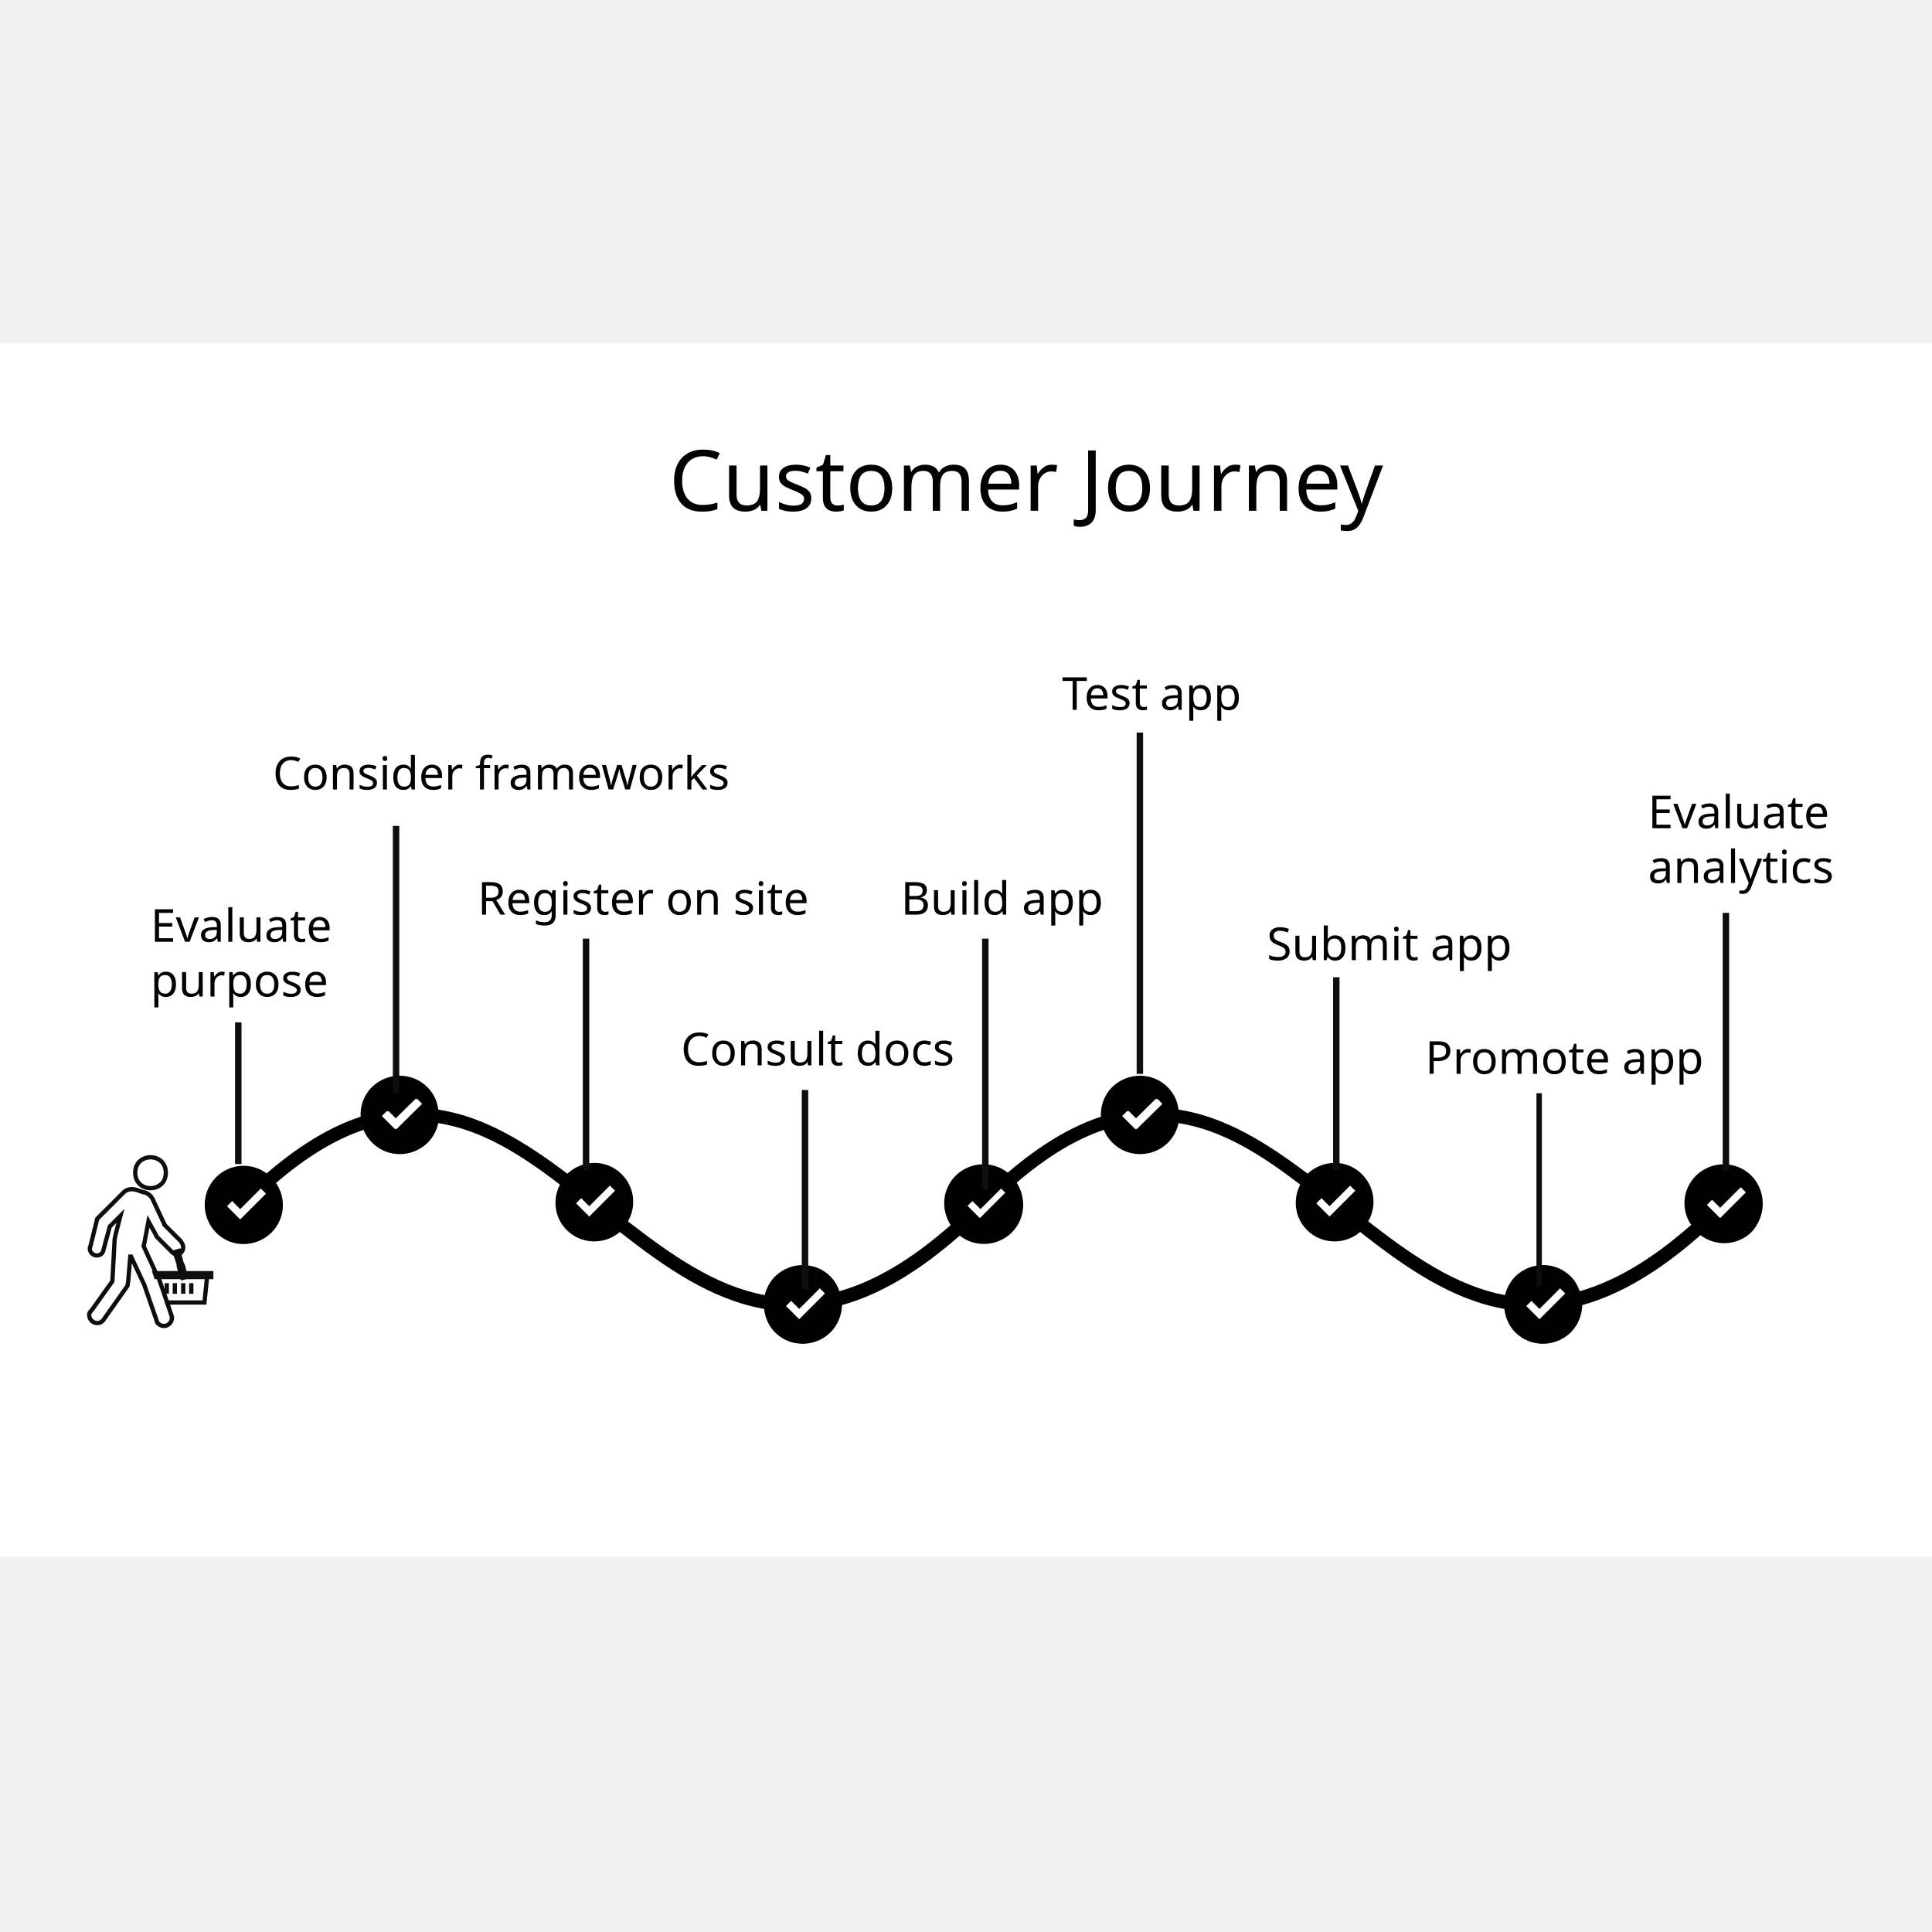
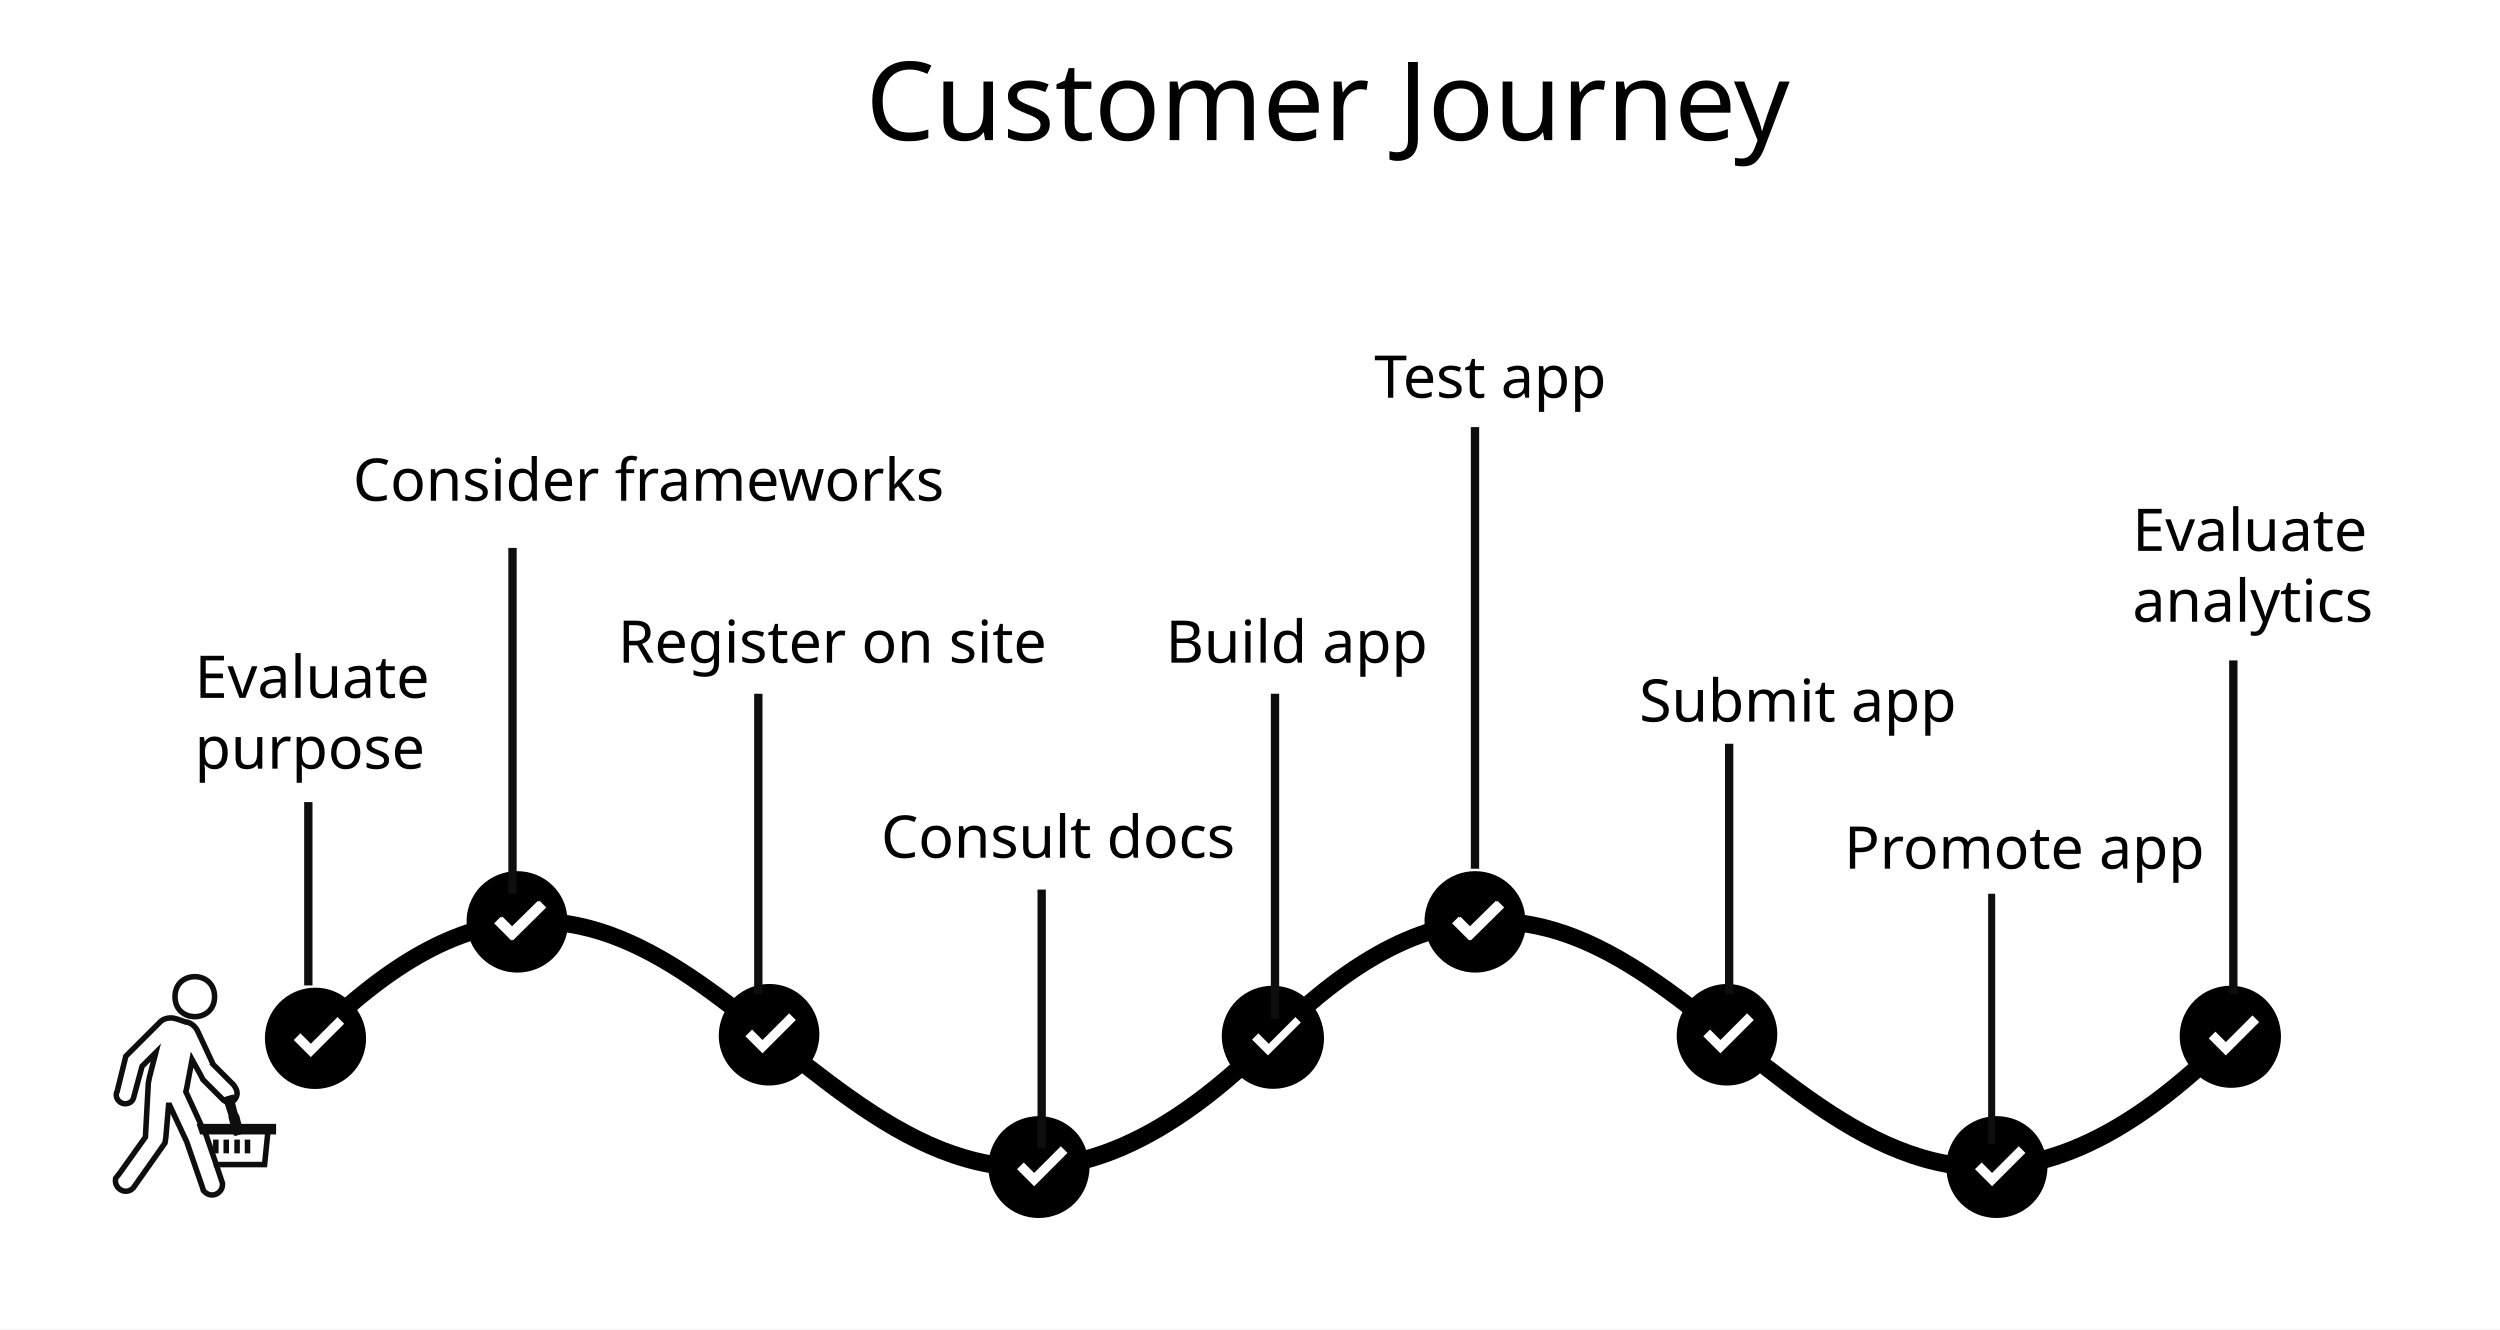
- <svg xmlns="http://www.w3.org/2000/svg" version="1.1" id="Layer_1" x="0px" y="0px" viewBox="0 0 600 600" enable-background="new 0 0 600 600" xml:space="preserve">
-   <rect y="106.5" fill="#FFFFFF" width="600" height="377" />
+ <svg xmlns="http://www.w3.org/2000/svg" version="1.1" id="Layer_1" x="0px" y="0px" viewBox="0 125 600 319" enable-background="new 0 125 600 319" xml:space="preserve">
+   <rect y="125" fill="#FFFFFF" width="600" height="319" />
  <g>
    <path fill="none" stroke="#0E0E0E" stroke-width="1.329" stroke-miterlimit="10" d="M51.5,364.2c0,6.4-9.5,6.4-9.5,0   C42,357.8,51.5,357.8,51.5,364.2" />
    <path fill="none" stroke="#0E0E0E" stroke-width="1.329" stroke-miterlimit="10" d="M56.9,387.4c0,0.8-0.5,1.6-1.1,2l-0.2-0.7   l-1.1,0.3l0.2,0.5c-0.5,0-0.8-0.3-1.1-0.5l-4.9-4.9l-0.5-1l-2.1-3.8l-1.3,6.9l-0.2,0.8l3.9,8.5l0.5,1.1l0.2,0.2l0.3,0.7l2.3,6.7   l1.6,4.8v0.3c0,1.3-1.1,2.5-2.5,2.5c-1.3,0-2.1-1.1-2.1-1.1l-0.2-0.7l-3.8-11l-4.3-9.2v-0.2v0.2l-0.7,8.2l-0.2,1.3l-0.7,1l-6.7,9.5   l-0.2,0.3c-0.5,0.5-1.1,0.8-1.8,0.8c-1.3,0-2.5-1.1-2.5-2.5c0-0.3,0-0.7,0.2-0.8l0.8-1l6.2-8.7l0.7-13l0.3-1.5l1.5-5.8l-3.3,3.3   l-2,7.4c-0.2,1-1,1.6-2.1,1.6s-2.1-1-2.1-2.1c0-0.3,0-0.5,0.2-0.8l2.1-8.5l8.2-8.2c0.7-0.7,1.6-1,2.6-1c0.7,0,1.1,0.2,1.6,0.3   l2,0.7h0.3c1.1,0.3,2,1.1,2.5,2.1l3.6,7.7v0.2l5.1,5.1C56.8,386.4,56.9,386.9,56.9,387.4L56.9,387.4z" />
    <path fill="none" stroke="#0E0E0E" stroke-width="1.329" stroke-miterlimit="10" d="M55.6,389.2c-0.3,0.2-0.7,0.2-0.8,0.2h-0.3   l-0.2-0.5l1.1-0.3L55.6,389.2z" />
    <line fill="none" stroke="#0E0E0E" stroke-width="1.329" stroke-miterlimit="10" x1="48.7" y1="396.7" x2="48.7" y2="396.6" />
    <polyline fill="none" stroke="#0E0E0E" stroke-width="1.329" stroke-miterlimit="10" points="51.3,404.5 63.5,404.5 64.3,396.6     " />
    <polygon fill="none" stroke="#0E0E0E" stroke-width="1.329" stroke-miterlimit="10" points="56.4,396.6 48.5,396.6 48.1,395.4    56.1,395.4  " />
    <polygon fill="none" stroke="#0E0E0E" stroke-width="1.329" stroke-miterlimit="10" points="65.6,395.4 65.6,396.6 57.6,396.6    57.4,395.4  " />
    <polygon fill="none" stroke="#0E0E0E" stroke-width="1.329" stroke-miterlimit="10" points="57.6,396.6 56.6,396.9 56.4,396.6    56.1,395.4 55.5,393.1 55.5,392.6 54.5,389.5 54.5,388.8 55.5,388.5 55.6,389.2 56.4,392.3 56.8,393 57.4,395.4  " />
    <line fill="none" stroke="#0E0E0E" stroke-width="1.329" stroke-miterlimit="10" x1="51.8" y1="398.5" x2="51.8" y2="401.8" />
    <line fill="none" stroke="#0E0E0E" stroke-width="1.329" stroke-miterlimit="10" x1="54.3" y1="398.5" x2="54.3" y2="401.8" />
    <line fill="none" stroke="#0E0E0E" stroke-width="1.329" stroke-miterlimit="10" x1="56.9" y1="398.5" x2="56.9" y2="401.8" />
    <line fill="none" stroke="#0E0E0E" stroke-width="1.329" stroke-miterlimit="10" x1="59.4" y1="398.5" x2="59.4" y2="401.8" />
  </g>
  <g>
    <path d="M304.3,378.3l-4.1-4.1l1.6-1.6l2.5,2.5l6.4-6.4l1.6,1.6L304.3,378.3z M248.2,409.7l-4.1-4.1l1.6-1.6l2.5,2.5l6.4-6.4   l1.6,1.6L248.2,409.7z M183,377.8l-4.1-4.1l1.6-1.6l2.5,2.5l6.4-6.4l1.6,1.6L183,377.8z M123.1,350.7l-0.2-0.2l-0.2,0.2l-4.1-4.1   l1.6-1.6l0.2,0.2l0.2-0.2l2.3,2.3l6.2-6.1l0.2,0.2l0.2-0.2l1.6,1.6L123.1,350.7z M74.6,378.7l-4.1-4.1l1.6-1.6l2.5,2.5l6.4-6.4   l1.6,1.6L74.6,378.7z M314,365.1c-4.7-4.7-12.4-4.7-17.2,0c-4.2,4.2-4.7,10.6-1.5,15.3c-12.7,11.2-24.1,17.6-34.6,20.6   c-0.6-1.7-1.5-3.3-2.8-4.6c-4.7-4.7-12.4-4.7-17.2,0c-1.6,1.6-2.7,3.7-3.2,5.8c-15.2-2.8-28.8-12.3-42.5-22.9   c2.7-4.6,2.1-10.6-1.9-14.6c-4.6-4.7-12.1-4.7-16.9-0.2c-12.6-9.5-25.6-17.7-40.1-19.9c-0.3-2.6-1.4-5-3.4-7   c-4.7-4.7-12.4-4.7-17.2,0c-2.5,2.5-3.7,5.9-3.5,9.2c-9.1,3-18.7,8.6-29.2,17.6c-4.7-3.5-11.4-3.1-15.7,1.2   c-4.7,4.7-4.7,12.4,0,17.2s12.4,4.7,17.2,0c4.2-4.2,4.7-10.7,1.4-15.4c9.8-8.4,18.8-13.7,27.2-16.5c0.6,1.5,1.5,2.8,2.7,4   c4.7,4.7,12.4,4.7,17.2,0c1.7-1.7,2.8-3.8,3.3-6.1c13.5,2.1,25.7,9.8,37.8,19.1c-2.4,4.6-1.7,10.3,2.1,14.1   c4.5,4.5,11.7,4.7,16.5,0.6c14,11,28.4,21,44.8,23.9c0.3,2.7,1.4,5.3,3.4,7.3c4.7,4.7,12.4,4.7,17.2,0c2.4-2.4,3.5-5.5,3.6-8.5   c11.2-3.1,23.3-9.9,36.7-21.7c4.8,3.6,11.5,3.3,15.9-1C318.8,377.5,318.8,369.9,314,365.1L314,365.1z" />
    <path d="M534.2,378.3l-4.1-4.1l1.6-1.6l2.5,2.5l6.4-6.4l1.6,1.6L534.2,378.3z M478.1,409.7l-4.1-4.1l1.6-1.6l2.5,2.5l6.4-6.4   l1.6,1.6L478.1,409.7z M412.9,377.8l-4.1-4.1l1.6-1.6l2.5,2.5l6.4-6.4l1.6,1.6L412.9,377.8z M353,350.7l-0.2-0.2l-0.2,0.2l-4.1-4.1   l1.6-1.6l0.2,0.2l0.2-0.2l2.3,2.3l6.2-6.1l0.2,0.2l0.2-0.2l1.6,1.6L353,350.7z M304.5,378.7l-4.1-4.1l1.6-1.6l2.5,2.5l6.4-6.4   l1.6,1.6L304.5,378.7z M543.9,365.1c-4.7-4.7-12.4-4.7-17.2,0c-4.2,4.2-4.7,10.6-1.5,15.3c-12.7,11.2-24.1,17.6-34.6,20.6   c-0.6-1.7-1.5-3.3-2.8-4.6c-4.7-4.7-12.4-4.7-17.2,0c-1.6,1.6-2.7,3.7-3.2,5.8c-15.2-2.8-28.8-12.3-42.5-22.9   c2.7-4.6,2.1-10.6-1.9-14.6c-4.6-4.7-12.1-4.7-16.9-0.2c-12.6-9.5-25.6-17.7-40.1-19.9c-0.3-2.6-1.4-5-3.4-7   c-4.7-4.7-12.4-4.7-17.2,0c-2.5,2.5-3.7,5.9-3.5,9.2c-9.1,3-18.7,8.6-29.2,17.6c-4.7-3.5-11.4-3.1-15.7,1.2   c-4.7,4.7-4.7,12.4,0,17.2c4.7,4.7,12.4,4.7,17.2,0c4.2-4.2,4.7-10.7,1.4-15.4c9.8-8.4,18.8-13.7,27.2-16.5c0.6,1.5,1.5,2.8,2.7,4   c4.7,4.7,12.4,4.7,17.2,0c1.7-1.7,2.8-3.8,3.3-6.1c13.5,2.1,25.7,9.8,37.8,19.1c-2.4,4.6-1.7,10.3,2.1,14.1   c4.5,4.5,11.7,4.7,16.5,0.6c14,11,28.4,21,44.8,23.9c0.3,2.7,1.4,5.3,3.4,7.3c4.7,4.7,12.4,4.7,17.2,0c2.4-2.4,3.5-5.5,3.6-8.5   c11.2-3.1,23.3-9.9,36.7-21.7c4.8,3.6,11.5,3.3,15.9-1C548.6,377.5,548.6,369.9,543.9,365.1L543.9,365.1z" />
  </g>
  <line fill="none" stroke="#0E0E0E" stroke-width="2" stroke-miterlimit="10" x1="74" y1="361.5" x2="74" y2="317.5" />
  <line fill="none" stroke="#0E0E0E" stroke-width="2" stroke-miterlimit="10" x1="123" y1="339.5" x2="123" y2="256.5" />
  <line fill="none" stroke="#0E0E0E" stroke-width="2" stroke-miterlimit="10" x1="182" y1="291.5" x2="182" y2="363.5" />
  <line fill="none" stroke="#0E0E0E" stroke-width="2" stroke-miterlimit="10" x1="306" y1="291.5" x2="306" y2="369.5" />
  <line fill="none" stroke="#0E0E0E" stroke-width="2" stroke-miterlimit="10" x1="250" y1="400.5" x2="250" y2="338.5" />
  <line fill="none" stroke="#0E0E0E" stroke-width="2" stroke-miterlimit="10" x1="354" y1="333.5" x2="354" y2="227.5" />
  <line fill="none" stroke="#0E0E0E" stroke-width="2" stroke-miterlimit="10" x1="415" y1="303.5" x2="415" y2="363.5" />
  <line fill="none" stroke="#0E0E0E" stroke-width="1.69" stroke-miterlimit="10" x1="478" y1="339.5" x2="478" y2="399.5" />
  <line fill="none" stroke="#0E0E0E" stroke-width="2" stroke-miterlimit="10" x1="536" y1="363.5" x2="536" y2="283.5" />
  <text transform="matrix(1 0 0 1 46.7344 292.4806)" enable-background="new    ">
    <tspan x="0" y="0" fill="#010101" font-family="'MyriadPro-Regular'" font-size="14.133">Evaluate </tspan>
    <tspan x="0" y="17" fill="#010101" font-family="'MyriadPro-Regular'" font-size="14.133">purpose</tspan>
  </text>
  <text transform="matrix(1 0 0 1 84.7159 245.1838)" fill="#010101" font-family="'MyriadPro-Regular'" font-size="14.133">Consider frameworks</text>
  <text transform="matrix(1 0 0 1 279.7618 284.048)" fill="#010101" font-family="'MyriadPro-Regular'" font-size="14.133">Build app</text>
  <text transform="matrix(1 0 0 1 148.3087 284.048)" fill="#010101" font-family="'MyriadPro-Regular'" font-size="14.133">Register on site</text>
  <text transform="matrix(1 0 0 1 211.463 330.8625)" fill="#010101" font-family="'MyriadPro-Regular'" font-size="14.133">Consult docs</text>
  <text transform="matrix(1 0 0 1 329.8253 220.4513)" fill="#010101" font-family="'MyriadPro-Regular'" font-size="14.133">Test app</text>
  <text transform="matrix(1 0 0 1 393.4219 298.1808)" fill="#010101" font-family="'MyriadPro-Regular'" font-size="14.133">Submit app</text>
  <text transform="matrix(1 0 0 1 442.6026 333.4806)" fill="#010101" font-family="'MyriadPro-Regular'" font-size="14.133">Promote app</text>
  <text transform="matrix(1 0 0 1 511.7833 257.215)" enable-background="new    ">
    <tspan x="0" y="0" fill="#010101" font-family="'MyriadPro-Regular'" font-size="14.133">Evaluate </tspan>
    <tspan x="0" y="17" fill="#010101" font-family="'MyriadPro-Regular'" font-size="14.133">analytics</tspan>
  </text>
  <text transform="matrix(1 0 0 1 207.7501 158.631)" fill="#010101" font-family="'MyriadPro-Regular'" font-size="26.25">Customer Journey</text>
</svg>
